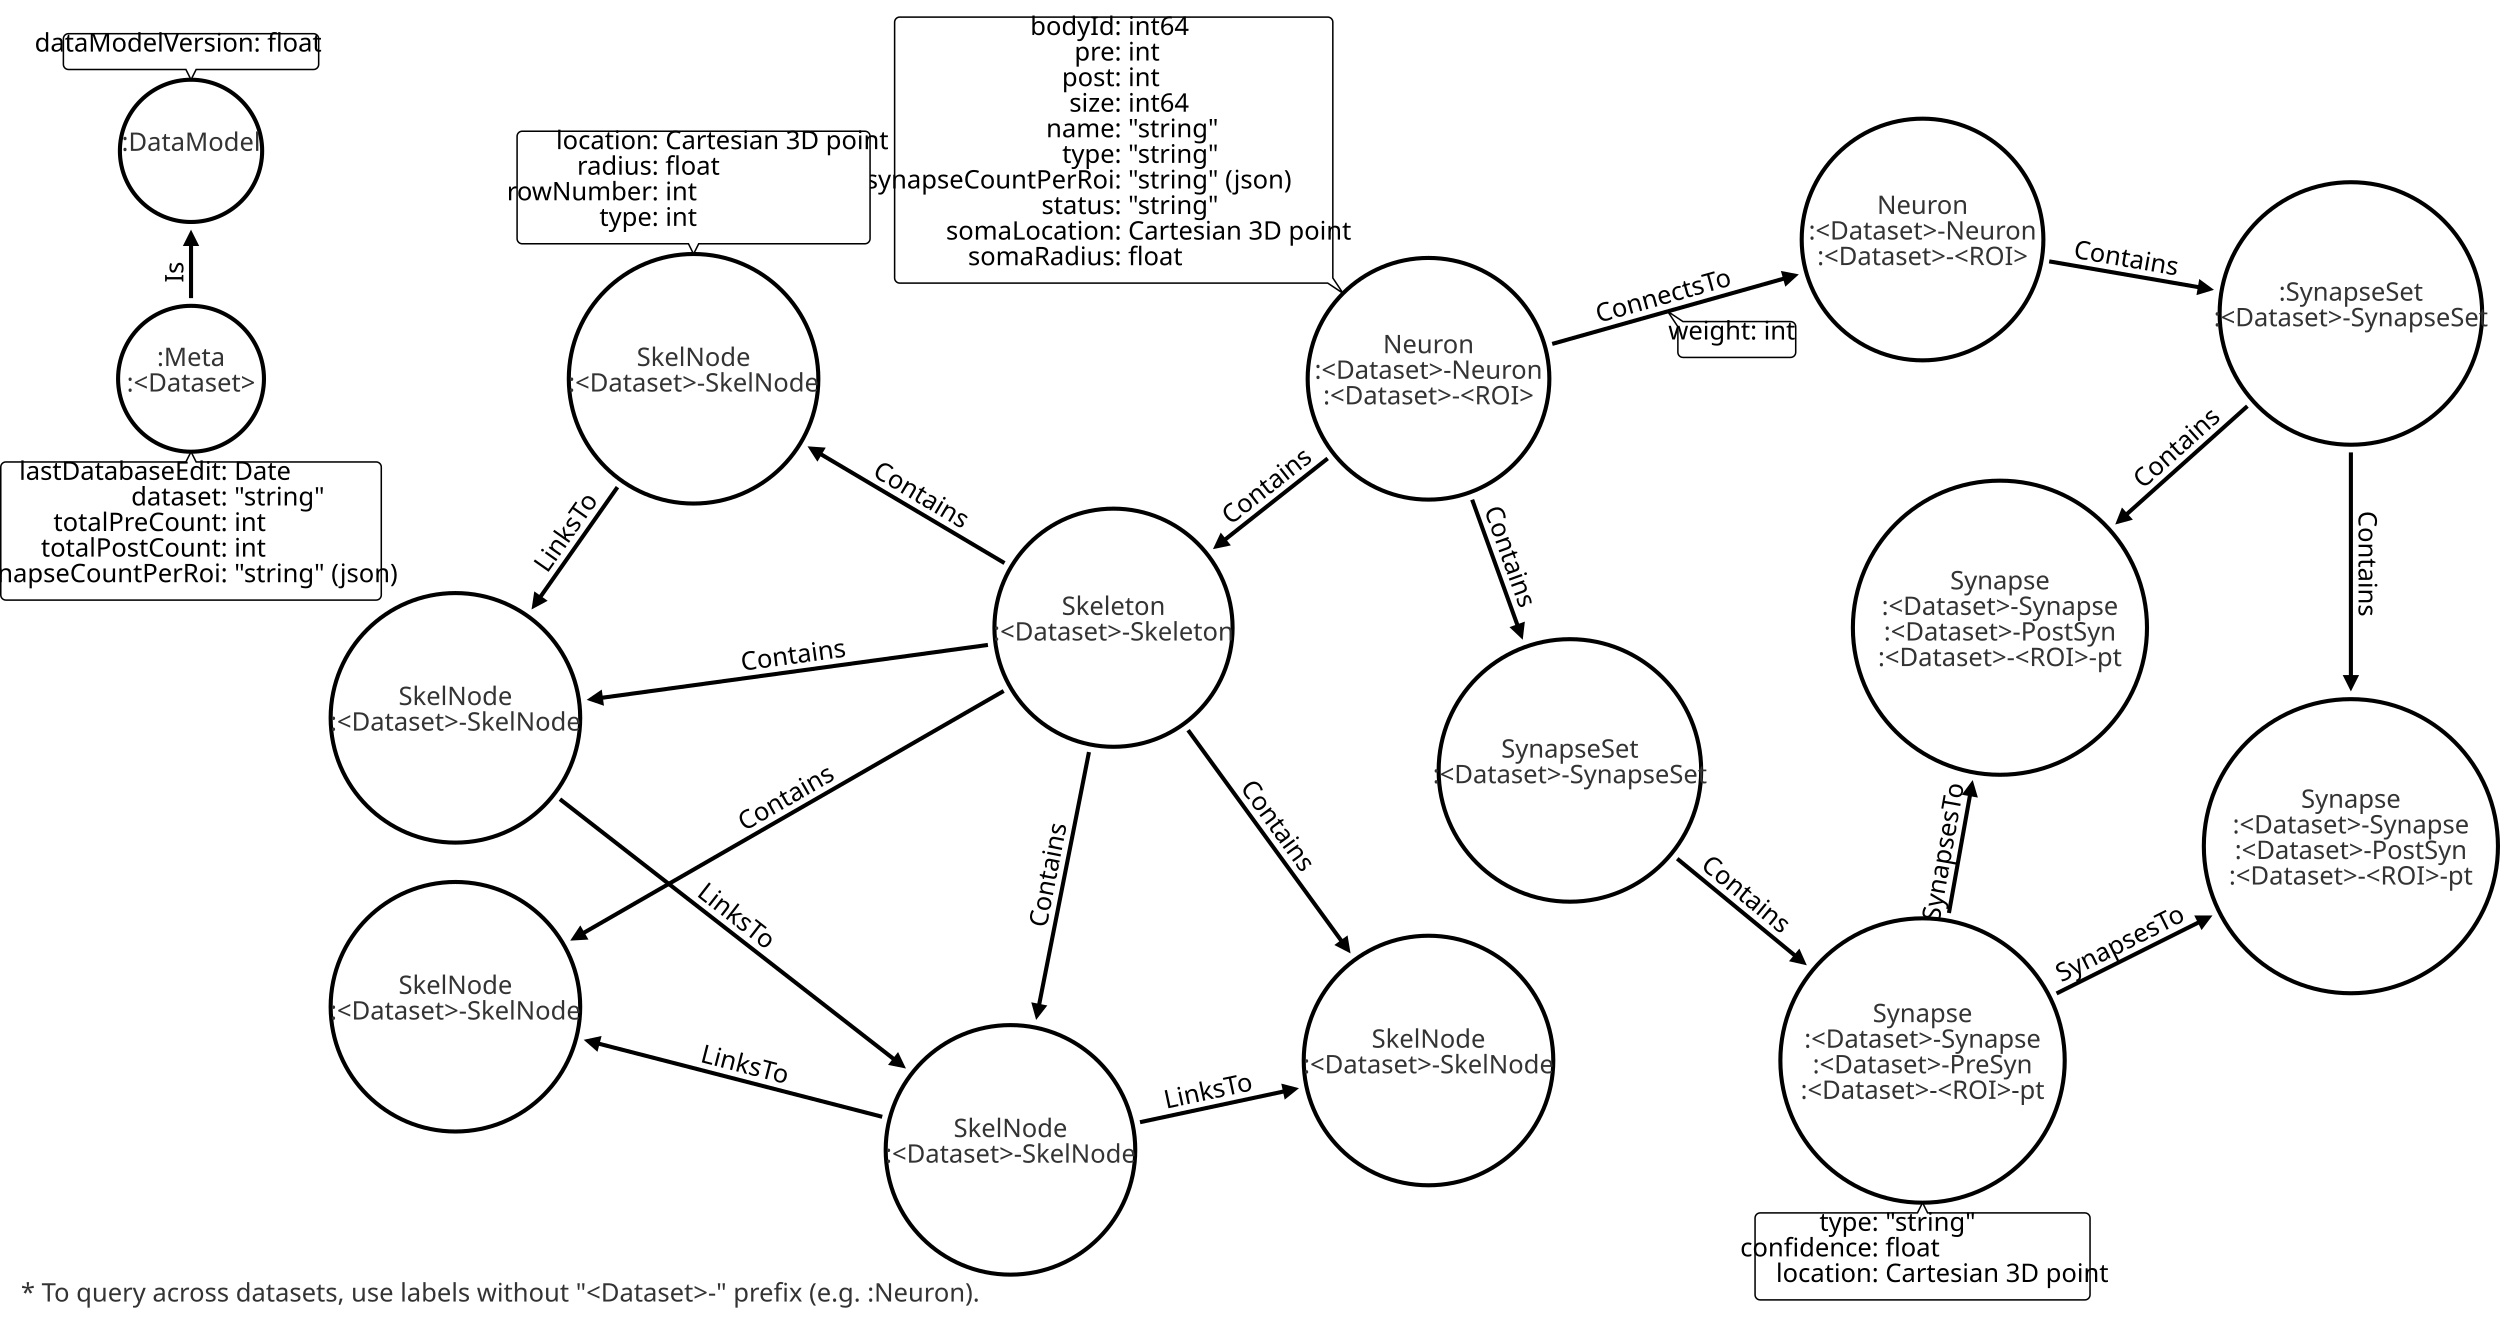
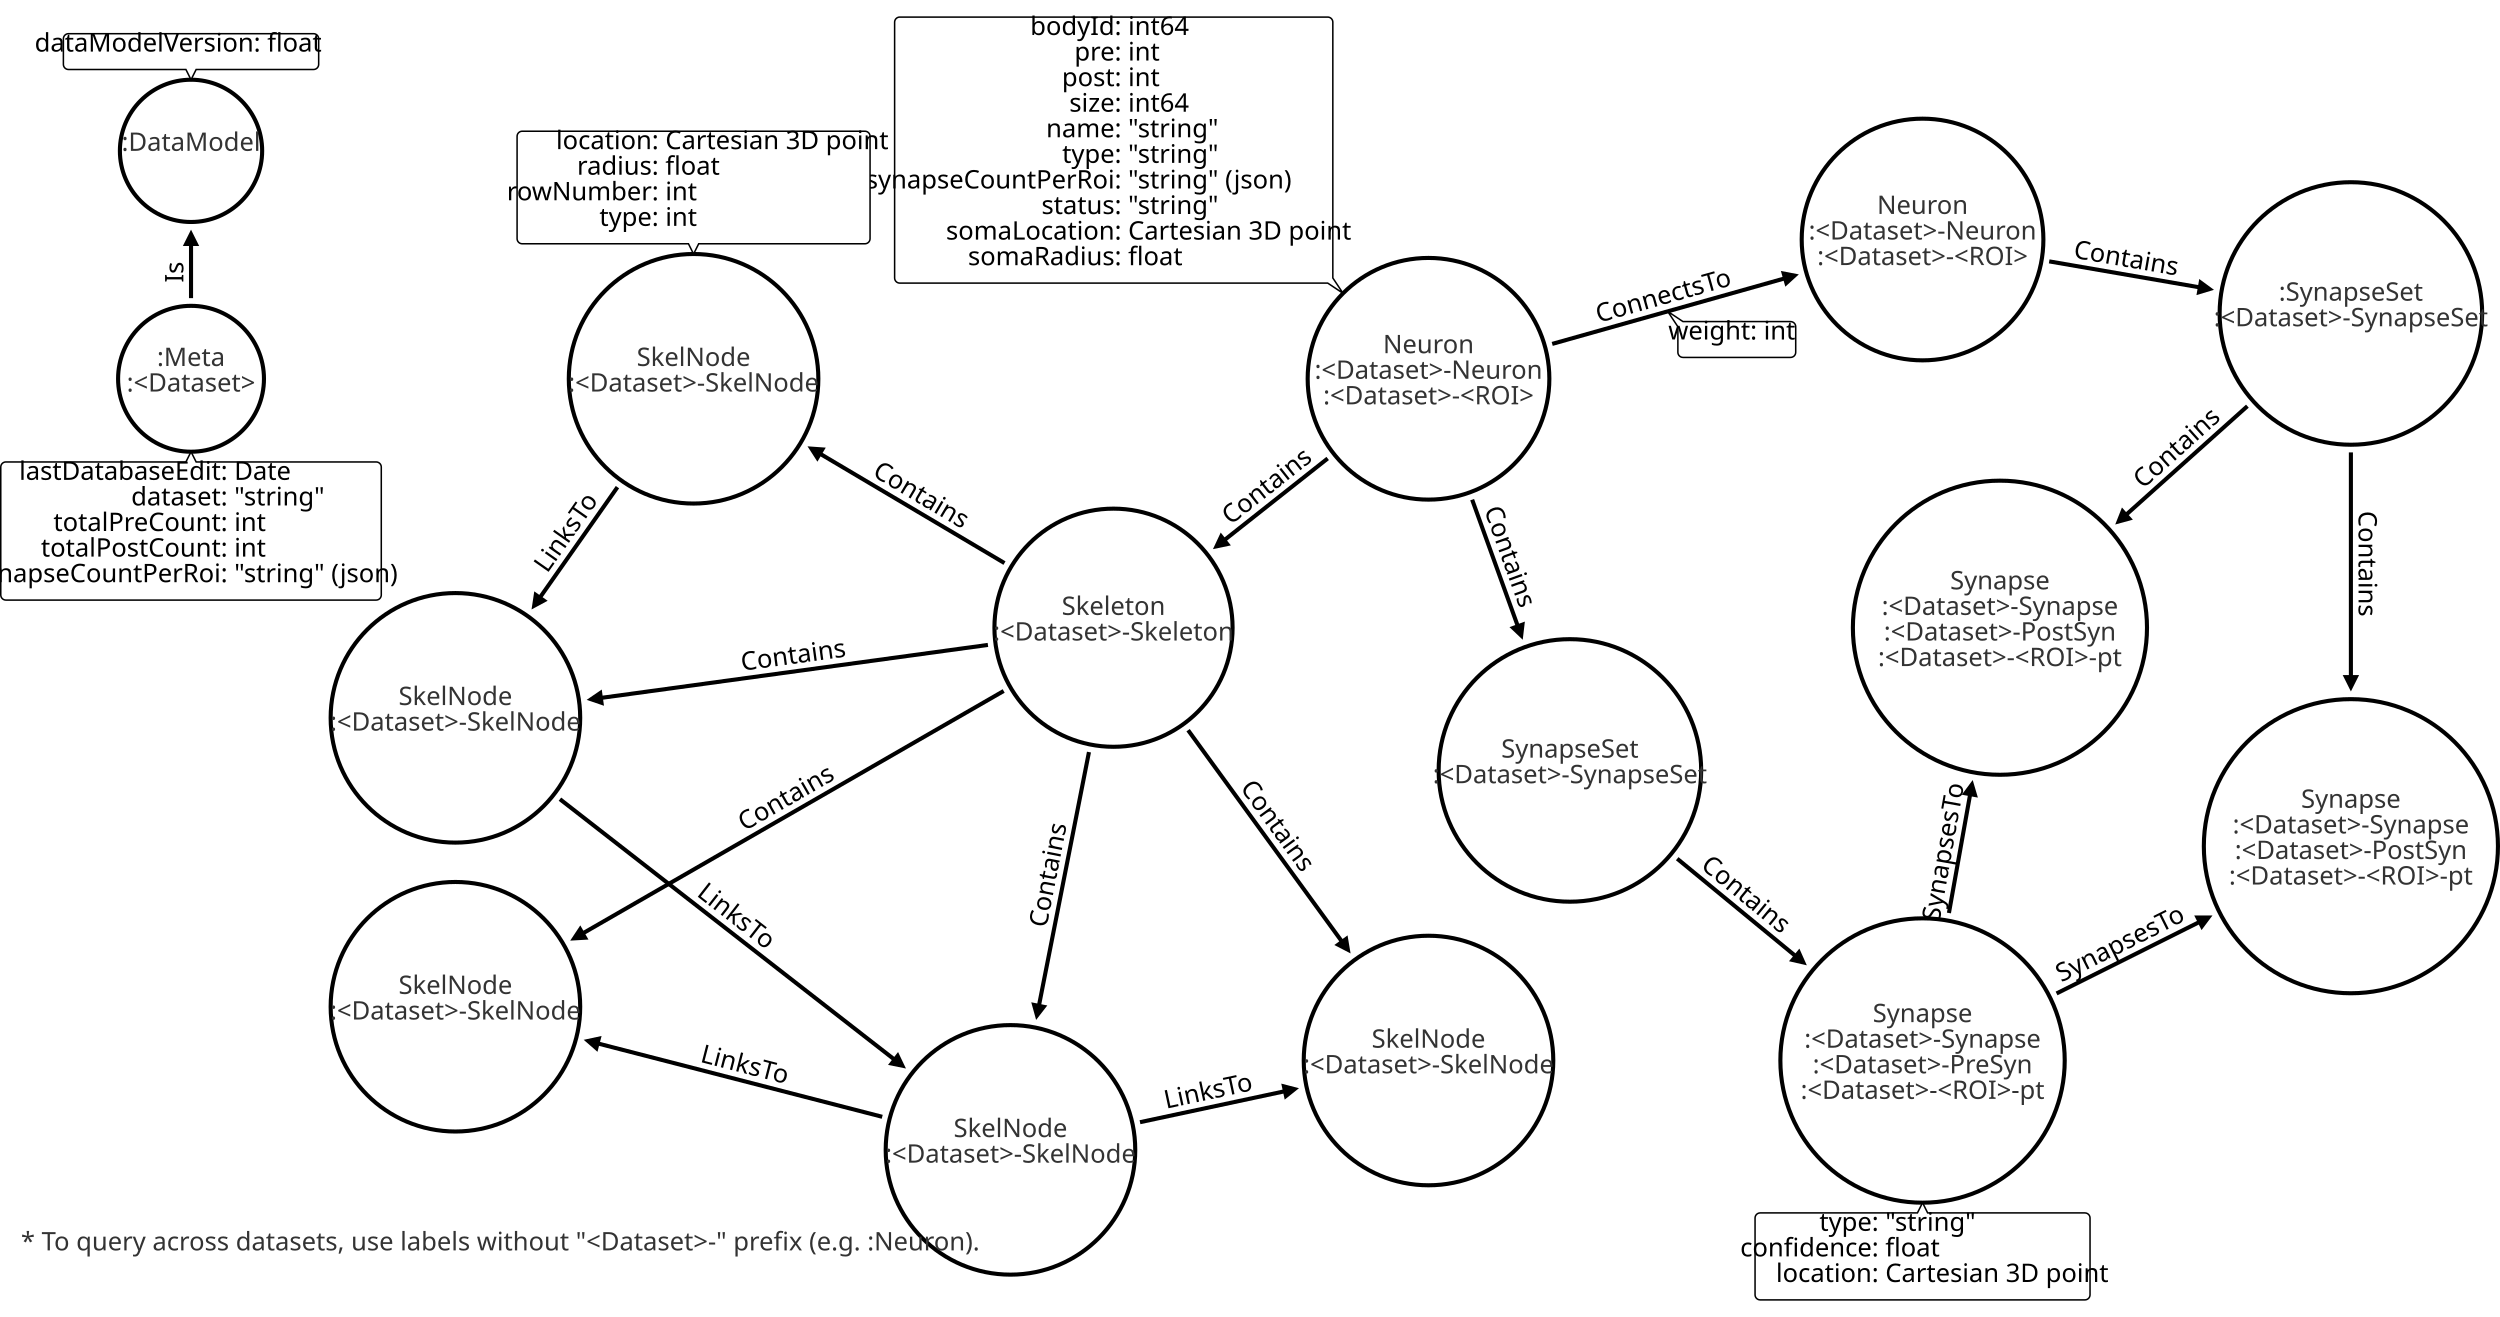
<svg xmlns="http://www.w3.org/2000/svg" class="graphdiagram" viewBox="-4840.825 -1844.141 4886.787 2574.289">
  <g class="layer relationships">
    <g class="related-pair">
      <g class="relationship" transform="translate(-1082.796,228.8624) rotate(-79.86115)">
        <path class="relationship" d="M 292.913 4 L 524.956 4 L 524.956 16 L 556.956 0 L 524.956 -16 L 524.956 -4 L 292.913 -4 Z" fill="rgb(0, 0, 0)" stroke="rgb(51, 51, 51)" stroke-width="0px" />
        <text class="type" text-anchor="middle" baseline-shift="30%" alignment-baseline="alphabetic" x="408.935" y="0" font-size="50px" font-family="&quot;Gill Sans&quot;, &quot;Gill Sans MT&quot;, Calibri, sans-serif">SynapsesTo</text>
      </g>
    </g>
    <g class="related-pair">
      <g class="relationship" transform="translate(-2048.499,-1103.743) rotate(-15.74269)">
        <path class="relationship" d="M 251.211 4 L 720.127 4 L 720.127 16 L 752.127 0 L 720.127 -16 L 720.127 -4 L 251.211 -4 Z" fill="rgb(0, 0, 0)" stroke="rgb(51, 51, 51)" stroke-width="0px" />
        <text class="type" text-anchor="middle" baseline-shift="30%" alignment-baseline="alphabetic" x="485.669" y="0" font-size="50px" font-family="&quot;Gill Sans&quot;, &quot;Gill Sans MT&quot;, Calibri, sans-serif">ConnectsTo</text>
      </g>
    </g>
    <g class="related-pair">
      <g class="relationship" transform="translate(-1082.796,228.8624) rotate(-26.58022)">
        <path class="relationship" d="M 292.913 4 L 601.802 4 L 601.802 16 L 633.802 0 L 601.802 -16 L 601.802 -4 L 292.913 -4 Z" fill="rgb(0, 0, 0)" stroke="rgb(51, 51, 51)" stroke-width="0px" />
        <text class="type" text-anchor="middle" baseline-shift="30%" alignment-baseline="alphabetic" x="447.357" y="0" font-size="50px" font-family="&quot;Gill Sans&quot;, &quot;Gill Sans MT&quot;, Calibri, sans-serif">SynapsesTo</text>
      </g>
    </g>
    <g class="related-pair">
      <g class="relationship" transform="translate(-2048.499,-1103.743) rotate(141.6809)">
        <path class="relationship" d="M 251.211 4 L 505.055 4 L 505.055 16 L 537.055 0 L 505.055 -16 L 505.055 -4 L 251.211 -4 Z" fill="rgb(0, 0, 0)" stroke="rgb(51, 51, 51)" stroke-width="0px" />
        <text class="type" text-anchor="middle" baseline-shift="30%" alignment-baseline="alphabetic" transform="rotate(180)" x="-378.133" y="0" font-size="50px" font-family="&quot;Gill Sans&quot;, &quot;Gill Sans MT&quot;, Calibri, sans-serif">Contains</text>
      </g>
    </g>
    <g class="related-pair">
      <g class="relationship" transform="translate(-2664.237,-617.1283) rotate(-149.3398)">
        <path class="relationship" d="M 247.755 4 L 663.357 4 L 663.357 16 L 695.357 0 L 663.357 -16 L 663.357 -4 L 247.755 -4 Z" fill="rgb(0, 0, 0)" stroke="rgb(51, 51, 51)" stroke-width="0px" />
        <text class="type" text-anchor="middle" baseline-shift="30%" alignment-baseline="alphabetic" transform="rotate(180)" x="-455.556" y="0" font-size="50px" font-family="&quot;Gill Sans&quot;, &quot;Gill Sans MT&quot;, Calibri, sans-serif">Contains</text>
      </g>
    </g>
    <g class="related-pair">
      <g class="relationship" transform="translate(-2664.237,-617.1283) rotate(150.0602)">
        <path class="relationship" d="M 247.755 4 L 1193.573 4 L 1193.573 16 L 1225.573 0 L 1193.573 -16 L 1193.573 -4 L 247.755 -4 Z" fill="rgb(0, 0, 0)" stroke="rgb(51, 51, 51)" stroke-width="0px" />
        <text class="type" text-anchor="middle" baseline-shift="30%" alignment-baseline="alphabetic" transform="rotate(180)" x="-720.664" y="0" font-size="50px" font-family="&quot;Gill Sans&quot;, &quot;Gill Sans MT&quot;, Calibri, sans-serif">Contains</text>
      </g>
    </g>
    <g class="related-pair">
      <g class="relationship" transform="translate(-2664.237,-617.1283) rotate(53.95172)">
        <path class="relationship" d="M 247.755 4 L 755.452 4 L 755.452 16 L 787.452 0 L 755.452 -16 L 755.452 -4 L 247.755 -4 Z" fill="rgb(0, 0, 0)" stroke="rgb(51, 51, 51)" stroke-width="0px" />
        <text class="type" text-anchor="middle" baseline-shift="30%" alignment-baseline="alphabetic" x="501.603" y="0" font-size="50px" font-family="&quot;Gill Sans&quot;, &quot;Gill Sans MT&quot;, Calibri, sans-serif">Contains</text>
      </g>
    </g>
    <g class="related-pair">
      <g class="relationship" transform="translate(-2664.237,-617.1283) rotate(172.2023)">
        <path class="relationship" d="M 247.755 4 L 1007.478 4 L 1007.478 16 L 1039.478 0 L 1007.478 -16 L 1007.478 -4 L 247.755 -4 Z" fill="rgb(0, 0, 0)" stroke="rgb(51, 51, 51)" stroke-width="0px" />
        <text class="type" text-anchor="middle" baseline-shift="30%" alignment-baseline="alphabetic" transform="rotate(180)" x="-627.616" y="0" font-size="50px" font-family="&quot;Gill Sans&quot;, &quot;Gill Sans MT&quot;, Calibri, sans-serif">Contains</text>
      </g>
    </g>
    <g class="related-pair">
      <g class="relationship" transform="translate(-2664.237,-617.1283) rotate(101.1622)">
        <path class="relationship" d="M 247.755 4 L 749.451 4 L 749.451 16 L 781.451 0 L 749.451 -16 L 749.451 -4 L 247.755 -4 Z" fill="rgb(0, 0, 0)" stroke="rgb(51, 51, 51)" stroke-width="0px" />
        <text class="type" text-anchor="middle" baseline-shift="30%" alignment-baseline="alphabetic" transform="rotate(180)" x="-498.603" y="0" font-size="50px" font-family="&quot;Gill Sans&quot;, &quot;Gill Sans MT&quot;, Calibri, sans-serif">Contains</text>
      </g>
    </g>
    <g class="related-pair">
      <g class="relationship" transform="translate(-3485.088,-1103.743) rotate(125.0832)">
        <path class="relationship" d="M 258.891 4 L 519.027 4 L 519.027 16 L 551.027 0 L 519.027 -16 L 519.027 -4 L 258.891 -4 Z" fill="rgb(0, 0, 0)" stroke="rgb(51, 51, 51)" stroke-width="0px" />
        <text class="type" text-anchor="middle" baseline-shift="30%" alignment-baseline="alphabetic" transform="rotate(180)" x="-388.959" y="0" font-size="50px" font-family="&quot;Gill Sans&quot;, &quot;Gill Sans MT&quot;, Calibri, sans-serif">LinksTo</text>
      </g>
    </g>
    <g class="related-pair">
      <g class="relationship" transform="translate(-3950.6,-440.9708) rotate(37.89609)">
        <path class="relationship" d="M 258.891 4 L 1084.005 4 L 1084.005 16 L 1116.005 0 L 1084.005 -16 L 1084.005 -4 L 258.891 -4 Z" fill="rgb(0, 0, 0)" stroke="rgb(51, 51, 51)" stroke-width="0px" />
        <text class="type" text-anchor="middle" baseline-shift="30%" alignment-baseline="alphabetic" x="671.448" y="0" font-size="50px" font-family="&quot;Gill Sans&quot;, &quot;Gill Sans MT&quot;, Calibri, sans-serif">LinksTo</text>
      </g>
    </g>
    <g class="related-pair">
      <g class="relationship" transform="translate(-2865.634,403.5339) rotate(-165.5401)">
        <path class="relationship" d="M 258.891 4 L 829.569 4 L 829.569 16 L 861.569 0 L 829.569 -16 L 829.569 -4 L 258.891 -4 Z" fill="rgb(0, 0, 0)" stroke="rgb(51, 51, 51)" stroke-width="0px" />
        <text class="type" text-anchor="middle" baseline-shift="30%" alignment-baseline="alphabetic" transform="rotate(180)" x="-544.23" y="0" font-size="50px" font-family="&quot;Gill Sans&quot;, &quot;Gill Sans MT&quot;, Calibri, sans-serif">LinksTo</text>
      </g>
    </g>
    <g class="related-pair">
      <g class="relationship" transform="translate(-2865.634,403.5339) rotate(-12.066)">
        <path class="relationship" d="M 258.891 4 L 544.704 4 L 544.704 16 L 576.704 0 L 544.704 -16 L 544.704 -4 L 258.891 -4 Z" fill="rgb(0, 0, 0)" stroke="rgb(51, 51, 51)" stroke-width="0px" />
        <text class="type" text-anchor="middle" baseline-shift="30%" alignment-baseline="alphabetic" x="401.798" y="0" font-size="50px" font-family="&quot;Gill Sans&quot;, &quot;Gill Sans MT&quot;, Calibri, sans-serif">LinksTo</text>
      </g>
    </g>
    <g class="related-pair">
      <g class="relationship" transform="translate(-1082.796,-1375.966) rotate(9.79625)">
        <path class="relationship" d="M 251.211 4 L 546.108 4 L 546.108 16 L 578.108 0 L 546.108 -16 L 546.108 -4 L 251.211 -4 Z" fill="rgb(0, 0, 0)" stroke="rgb(51, 51, 51)" stroke-width="0px" />
        <text class="type" text-anchor="middle" baseline-shift="30%" alignment-baseline="alphabetic" x="398.659" y="0" font-size="50px" font-family="&quot;Gill Sans&quot;, &quot;Gill Sans MT&quot;, Calibri, sans-serif">Contains</text>
      </g>
    </g>
    <g class="related-pair">
      <g class="relationship" transform="translate(-245.4933,-1231.395) rotate(138.1584)">
        <path class="relationship" d="M 271.584 4 L 586.383 4 L 586.383 16 L 618.383 0 L 586.383 -16 L 586.383 -4 L 271.584 -4 Z" fill="rgb(0, 0, 0)" stroke="rgb(51, 51, 51)" stroke-width="0px" />
        <text class="type" text-anchor="middle" baseline-shift="30%" alignment-baseline="alphabetic" transform="rotate(180)" x="-428.984" y="0" font-size="50px" font-family="&quot;Gill Sans&quot;, &quot;Gill Sans MT&quot;, Calibri, sans-serif">Contains</text>
      </g>
    </g>
    <g class="related-pair">
      <g class="relationship" transform="translate(-2048.499,-1103.743) rotate(70.14872)">
        <path class="relationship" d="M 251.211 4 L 510.367 4 L 510.367 16 L 542.367 0 L 510.367 -16 L 510.367 -4 L 251.211 -4 Z" fill="rgb(0, 0, 0)" stroke="rgb(51, 51, 51)" stroke-width="0px" />
        <text class="type" text-anchor="middle" baseline-shift="30%" alignment-baseline="alphabetic" x="380.789" y="0" font-size="50px" font-family="&quot;Gill Sans&quot;, &quot;Gill Sans MT&quot;, Calibri, sans-serif">Contains</text>
      </g>
    </g>
    <g class="related-pair">
      <g class="relationship" transform="translate(-1772.097,-338.1584) rotate(39.44081)">
        <path class="relationship" d="M 271.584 4 L 567.639 4 L 567.639 16 L 599.639 0 L 567.639 -16 L 567.639 -4 L 271.584 -4 Z" fill="rgb(0, 0, 0)" stroke="rgb(51, 51, 51)" stroke-width="0px" />
        <text class="type" text-anchor="middle" baseline-shift="30%" alignment-baseline="alphabetic" x="419.611" y="0" font-size="50px" font-family="&quot;Gill Sans&quot;, &quot;Gill Sans MT&quot;, Calibri, sans-serif">Contains</text>
      </g>
    </g>
    <g class="related-pair">
      <g class="relationship" transform="translate(-245.4933,-1231.395) rotate(90)">
        <path class="relationship" d="M 271.584 4 L 706.874 4 L 706.874 16 L 738.874 0 L 706.874 -16 L 706.874 -4 L 271.584 -4 Z" fill="rgb(0, 0, 0)" stroke="rgb(51, 51, 51)" stroke-width="0px" />
        <text class="type" text-anchor="middle" baseline-shift="30%" alignment-baseline="alphabetic" x="489.229" y="0" font-size="50px" font-family="&quot;Gill Sans&quot;, &quot;Gill Sans MT&quot;, Calibri, sans-serif">Contains</text>
      </g>
    </g>
    <g class="related-pair">
      <g class="relationship" transform="translate(-4467.423,-1103.743) rotate(-90)">
        <path class="relationship" d="M 157.579 4 L 259.477 4 L 259.477 16 L 291.477 0 L 259.477 -16 L 259.477 -4 L 157.579 -4 Z" fill="rgb(0, 0, 0)" stroke="rgb(51, 51, 51)" stroke-width="0px" />
        <text class="type" text-anchor="middle" baseline-shift="30%" alignment-baseline="alphabetic" x="208.528" y="0" font-size="50px" font-family="&quot;Gill Sans&quot;, &quot;Gill Sans MT&quot;, Calibri, sans-serif">Is</text>
      </g>
    </g>
  </g>
  <g class="layer nodes">
    <circle class="node node-id-0" r="236.211" fill="rgb(255, 255, 255)" stroke="rgb(0, 0, 0)" stroke-width="8px" cx="-2048.499" cy="-1103.743" />
    <circle class="node node-id-1" r="277.913" fill="rgb(255, 255, 255)" stroke="rgb(0, 0, 0)" stroke-width="8px" cx="-1082.796" cy="228.862" />
    <circle class="node node-id-2" r="243.891" fill="rgb(255, 255, 255)" stroke="rgb(0, 0, 0)" stroke-width="8px" cx="-2048.499" cy="228.862" />
    <circle class="node node-id-3" r="287.455" fill="rgb(255, 255, 255)" stroke="rgb(0, 0, 0)" stroke-width="8px" cx="-931.51" cy="-617.128" />
    <circle class="node node-id-4" r="236.211" fill="rgb(255, 255, 255)" stroke="rgb(0, 0, 0)" stroke-width="8px" cx="-1082.796" cy="-1375.966" />
    <circle class="node node-id-5" r="287.455" fill="rgb(255, 255, 255)" stroke="rgb(0, 0, 0)" stroke-width="8px" cx="-245.493" cy="-190.066" />
    <circle class="node node-id-6" r="232.755" fill="rgb(255, 255, 255)" stroke="rgb(0, 0, 0)" stroke-width="8px" cx="-2664.237" cy="-617.128" />
    <circle class="node node-id-7" r="243.891" fill="rgb(255, 255, 255)" stroke="rgb(0, 0, 0)" stroke-width="8px" cx="-3485.088" cy="-1103.743" />
    <circle class="node node-id-8" r="243.891" fill="rgb(255, 255, 255)" stroke="rgb(0, 0, 0)" stroke-width="8px" cx="-3950.6" cy="-440.971" />
    <circle class="node node-id-9" r="243.891" fill="rgb(255, 255, 255)" stroke="rgb(0, 0, 0)" stroke-width="8px" cx="-2865.634" cy="403.534" />
    <circle class="node node-id-10" r="243.891" fill="rgb(255, 255, 255)" stroke="rgb(0, 0, 0)" stroke-width="8px" cx="-3950.6" cy="123.752" />
    <circle class="node node-id-12" r="256.584" fill="rgb(255, 255, 255)" stroke="rgb(0, 0, 0)" stroke-width="8px" cx="-245.493" cy="-1231.395" />
    <circle class="node node-id-13" r="142.579" fill="rgb(255, 255, 255)" stroke="rgb(0, 0, 0)" stroke-width="8px" cx="-4467.423" cy="-1103.743" />
    <circle class="node node-id-14" r="256.584" fill="rgb(255, 255, 255)" stroke="rgb(0, 0, 0)" stroke-width="8px" cx="-1772.097" cy="-338.158" />
    <circle class="node node-id-15" r="139.039" fill="rgb(255, 255, 255)" stroke="rgb(0, 0, 0)" stroke-width="8px" cx="-4467.423" cy="-1549.259" />
    <g class="caption">
      <text class="caption node" text-anchor="middle" alignment-baseline="central" x="-2048.499" y="-1153.743" fill="rgb(51, 51, 51)" font-size="50px" font-family="&quot;Gill Sans&quot;, &quot;Gill Sans MT&quot;, Calibri, sans-serif">Neuron</text>
      <text class="caption node" text-anchor="middle" alignment-baseline="central" x="-2048.499" y="-1103.743" fill="rgb(51, 51, 51)" font-size="50px" font-family="&quot;Gill Sans&quot;, &quot;Gill Sans MT&quot;, Calibri, sans-serif">:&lt;Dataset&gt;-Neuron</text>
      <text class="caption node" text-anchor="middle" alignment-baseline="central" x="-2048.499" y="-1053.743" fill="rgb(51, 51, 51)" font-size="50px" font-family="&quot;Gill Sans&quot;, &quot;Gill Sans MT&quot;, Calibri, sans-serif">:&lt;Dataset&gt;-&lt;ROI&gt;</text>
    </g>
    <g class="caption">
      <text class="caption node" text-anchor="middle" alignment-baseline="central" x="-1082.796" y="153.862" fill="rgb(51, 51, 51)" font-size="50px" font-family="&quot;Gill Sans&quot;, &quot;Gill Sans MT&quot;, Calibri, sans-serif">Synapse</text>
      <text class="caption node" text-anchor="middle" alignment-baseline="central" x="-1082.796" y="203.862" fill="rgb(51, 51, 51)" font-size="50px" font-family="&quot;Gill Sans&quot;, &quot;Gill Sans MT&quot;, Calibri, sans-serif"> :&lt;Dataset&gt;-Synapse</text>
      <text class="caption node" text-anchor="middle" alignment-baseline="central" x="-1082.796" y="253.862" fill="rgb(51, 51, 51)" font-size="50px" font-family="&quot;Gill Sans&quot;, &quot;Gill Sans MT&quot;, Calibri, sans-serif">       :&lt;Dataset&gt;-PreSyn</text>
      <text class="caption node" text-anchor="middle" alignment-baseline="central" x="-1082.796" y="303.862" fill="rgb(51, 51, 51)" font-size="50px" font-family="&quot;Gill Sans&quot;, &quot;Gill Sans MT&quot;, Calibri, sans-serif">:&lt;Dataset&gt;-&lt;ROI&gt;-pt</text>
    </g>
    <g class="caption">
      <text class="caption node" text-anchor="middle" alignment-baseline="central" x="-2048.499" y="203.862" fill="rgb(51, 51, 51)" font-size="50px" font-family="&quot;Gill Sans&quot;, &quot;Gill Sans MT&quot;, Calibri, sans-serif">SkelNode</text>
      <text class="caption node" text-anchor="middle" alignment-baseline="central" x="-2048.499" y="253.862" fill="rgb(51, 51, 51)" font-size="50px" font-family="&quot;Gill Sans&quot;, &quot;Gill Sans MT&quot;, Calibri, sans-serif">:&lt;Dataset&gt;-SkelNode</text>
    </g>
    <g class="caption">
      <text class="caption node" text-anchor="middle" alignment-baseline="central" x="-931.51" y="-692.128" fill="rgb(51, 51, 51)" font-size="50px" font-family="&quot;Gill Sans&quot;, &quot;Gill Sans MT&quot;, Calibri, sans-serif">Synapse</text>
      <text class="caption node" text-anchor="middle" alignment-baseline="central" x="-931.51" y="-642.128" fill="rgb(51, 51, 51)" font-size="50px" font-family="&quot;Gill Sans&quot;, &quot;Gill Sans MT&quot;, Calibri, sans-serif">:&lt;Dataset&gt;-Synapse</text>
      <text class="caption node" text-anchor="middle" alignment-baseline="central" x="-931.51" y="-592.128" fill="rgb(51, 51, 51)" font-size="50px" font-family="&quot;Gill Sans&quot;, &quot;Gill Sans MT&quot;, Calibri, sans-serif">       :&lt;Dataset&gt;-PostSyn</text>
      <text class="caption node" text-anchor="middle" alignment-baseline="central" x="-931.51" y="-542.128" fill="rgb(51, 51, 51)" font-size="50px" font-family="&quot;Gill Sans&quot;, &quot;Gill Sans MT&quot;, Calibri, sans-serif">:&lt;Dataset&gt;-&lt;ROI&gt;-pt</text>
    </g>
    <g class="caption">
      <text class="caption node" text-anchor="middle" alignment-baseline="central" x="-1082.796" y="-1425.966" fill="rgb(51, 51, 51)" font-size="50px" font-family="&quot;Gill Sans&quot;, &quot;Gill Sans MT&quot;, Calibri, sans-serif">Neuron</text>
      <text class="caption node" text-anchor="middle" alignment-baseline="central" x="-1082.796" y="-1375.966" fill="rgb(51, 51, 51)" font-size="50px" font-family="&quot;Gill Sans&quot;, &quot;Gill Sans MT&quot;, Calibri, sans-serif">:&lt;Dataset&gt;-Neuron</text>
      <text class="caption node" text-anchor="middle" alignment-baseline="central" x="-1082.796" y="-1325.966" fill="rgb(51, 51, 51)" font-size="50px" font-family="&quot;Gill Sans&quot;, &quot;Gill Sans MT&quot;, Calibri, sans-serif">:&lt;Dataset&gt;-&lt;ROI&gt;</text>
    </g>
    <g class="caption">
      <text class="caption node" text-anchor="middle" alignment-baseline="central" x="-245.493" y="-265.066" fill="rgb(51, 51, 51)" font-size="50px" font-family="&quot;Gill Sans&quot;, &quot;Gill Sans MT&quot;, Calibri, sans-serif">Synapse</text>
      <text class="caption node" text-anchor="middle" alignment-baseline="central" x="-245.493" y="-215.066" fill="rgb(51, 51, 51)" font-size="50px" font-family="&quot;Gill Sans&quot;, &quot;Gill Sans MT&quot;, Calibri, sans-serif">:&lt;Dataset&gt;-Synapse</text>
      <text class="caption node" text-anchor="middle" alignment-baseline="central" x="-245.493" y="-165.066" fill="rgb(51, 51, 51)" font-size="50px" font-family="&quot;Gill Sans&quot;, &quot;Gill Sans MT&quot;, Calibri, sans-serif">       :&lt;Dataset&gt;-PostSyn</text>
      <text class="caption node" text-anchor="middle" alignment-baseline="central" x="-245.493" y="-115.066" fill="rgb(51, 51, 51)" font-size="50px" font-family="&quot;Gill Sans&quot;, &quot;Gill Sans MT&quot;, Calibri, sans-serif">:&lt;Dataset&gt;-&lt;ROI&gt;-pt</text>
    </g>
    <g class="caption">
      <text class="caption node" text-anchor="middle" alignment-baseline="central" x="-2664.237" y="-642.128" fill="rgb(51, 51, 51)" font-size="50px" font-family="&quot;Gill Sans&quot;, &quot;Gill Sans MT&quot;, Calibri, sans-serif">Skeleton</text>
      <text class="caption node" text-anchor="middle" alignment-baseline="central" x="-2664.237" y="-592.128" fill="rgb(51, 51, 51)" font-size="50px" font-family="&quot;Gill Sans&quot;, &quot;Gill Sans MT&quot;, Calibri, sans-serif">:&lt;Dataset&gt;-Skeleton</text>
    </g>
    <g class="caption">
      <text class="caption node" text-anchor="middle" alignment-baseline="central" x="-3485.088" y="-1128.743" fill="rgb(51, 51, 51)" font-size="50px" font-family="&quot;Gill Sans&quot;, &quot;Gill Sans MT&quot;, Calibri, sans-serif">SkelNode</text>
      <text class="caption node" text-anchor="middle" alignment-baseline="central" x="-3485.088" y="-1078.743" fill="rgb(51, 51, 51)" font-size="50px" font-family="&quot;Gill Sans&quot;, &quot;Gill Sans MT&quot;, Calibri, sans-serif">:&lt;Dataset&gt;-SkelNode</text>
    </g>
    <g class="caption">
      <text class="caption node" text-anchor="middle" alignment-baseline="central" x="-3950.6" y="-465.971" fill="rgb(51, 51, 51)" font-size="50px" font-family="&quot;Gill Sans&quot;, &quot;Gill Sans MT&quot;, Calibri, sans-serif">SkelNode</text>
      <text class="caption node" text-anchor="middle" alignment-baseline="central" x="-3950.6" y="-415.971" fill="rgb(51, 51, 51)" font-size="50px" font-family="&quot;Gill Sans&quot;, &quot;Gill Sans MT&quot;, Calibri, sans-serif">:&lt;Dataset&gt;-SkelNode</text>
    </g>
    <g class="caption">
      <text class="caption node" text-anchor="middle" alignment-baseline="central" x="-2865.634" y="378.534" fill="rgb(51, 51, 51)" font-size="50px" font-family="&quot;Gill Sans&quot;, &quot;Gill Sans MT&quot;, Calibri, sans-serif">SkelNode</text>
      <text class="caption node" text-anchor="middle" alignment-baseline="central" x="-2865.634" y="428.534" fill="rgb(51, 51, 51)" font-size="50px" font-family="&quot;Gill Sans&quot;, &quot;Gill Sans MT&quot;, Calibri, sans-serif">:&lt;Dataset&gt;-SkelNode</text>
    </g>
    <g class="caption">
      <text class="caption node" text-anchor="middle" alignment-baseline="central" x="-3950.6" y="98.752" fill="rgb(51, 51, 51)" font-size="50px" font-family="&quot;Gill Sans&quot;, &quot;Gill Sans MT&quot;, Calibri, sans-serif">SkelNode</text>
      <text class="caption node" text-anchor="middle" alignment-baseline="central" x="-3950.6" y="148.752" fill="rgb(51, 51, 51)" font-size="50px" font-family="&quot;Gill Sans&quot;, &quot;Gill Sans MT&quot;, Calibri, sans-serif">:&lt;Dataset&gt;-SkelNode</text>
    </g>
    <g class="caption">
      <text class="caption node" text-anchor="middle" alignment-baseline="central" x="-245.493" y="-1256.395" fill="rgb(51, 51, 51)" font-size="50px" font-family="&quot;Gill Sans&quot;, &quot;Gill Sans MT&quot;, Calibri, sans-serif">:SynapseSet</text>
      <text class="caption node" text-anchor="middle" alignment-baseline="central" x="-245.493" y="-1206.395" fill="rgb(51, 51, 51)" font-size="50px" font-family="&quot;Gill Sans&quot;, &quot;Gill Sans MT&quot;, Calibri, sans-serif">:&lt;Dataset&gt;-SynapseSet</text>
    </g>
    <g class="caption">
      <text class="caption node" text-anchor="middle" alignment-baseline="central" x="-4467.423" y="-1128.743" fill="rgb(51, 51, 51)" font-size="50px" font-family="&quot;Gill Sans&quot;, &quot;Gill Sans MT&quot;, Calibri, sans-serif">:Meta</text>
      <text class="caption node" text-anchor="middle" alignment-baseline="central" x="-4467.423" y="-1078.743" fill="rgb(51, 51, 51)" font-size="50px" font-family="&quot;Gill Sans&quot;, &quot;Gill Sans MT&quot;, Calibri, sans-serif">:&lt;Dataset&gt;</text>
    </g>
    <g class="caption">
      <text class="caption node" text-anchor="middle" alignment-baseline="central" x="-1772.097" y="-363.158" fill="rgb(51, 51, 51)" font-size="50px" font-family="&quot;Gill Sans&quot;, &quot;Gill Sans MT&quot;, Calibri, sans-serif">SynapseSet</text>
      <text class="caption node" text-anchor="middle" alignment-baseline="central" x="-1772.097" y="-313.158" fill="rgb(51, 51, 51)" font-size="50px" font-family="&quot;Gill Sans&quot;, &quot;Gill Sans MT&quot;, Calibri, sans-serif">:&lt;Dataset&gt;-SynapseSet</text>
    </g>
    <g class="caption">
      <text class="caption node" text-anchor="middle" alignment-baseline="central" x="-4467.423" y="-1549.259" fill="rgb(51, 51, 51)" font-size="50px" font-family="&quot;Gill Sans&quot;, &quot;Gill Sans MT&quot;, Calibri, sans-serif">:DataModel</text>
    </g>
  </g>
  <g class="layer properties">
    <g class="speech-bubble node-speech-bubble" transform="translate(-2215.525,-1270.769) ">
      <path class="speech-bubble-outline" transform="scale(-1,-1) " d="M 0 0 L 30 20 L 866.572 20 A 10 10 0 0 1 876.572 30 L 876.572 530 A 10 10 0 0 1 866.572 540 L 30 540 A 10 10 0 0 1 20 530 L 20 30 Z" fill="rgb(255, 255, 255)" stroke="rgb(0, 0, 0)" stroke-width="3px" />
      <text class="speech-bubble-content property-key" x="-420.161" y="-505" alignment-baseline="central" text-anchor="end" font-size="50px" font-family="&quot;Gill Sans&quot;, &quot;Gill Sans MT&quot;, Calibri, sans-serif" xml:space="preserve">bodyId: </text>
      <text class="speech-bubble-content property-key" x="-420.161" y="-455" alignment-baseline="central" text-anchor="end" font-size="50px" font-family="&quot;Gill Sans&quot;, &quot;Gill Sans MT&quot;, Calibri, sans-serif" xml:space="preserve">pre: </text>
      <text class="speech-bubble-content property-key" x="-420.161" y="-405" alignment-baseline="central" text-anchor="end" font-size="50px" font-family="&quot;Gill Sans&quot;, &quot;Gill Sans MT&quot;, Calibri, sans-serif" xml:space="preserve">post: </text>
      <text class="speech-bubble-content property-key" x="-420.161" y="-355" alignment-baseline="central" text-anchor="end" font-size="50px" font-family="&quot;Gill Sans&quot;, &quot;Gill Sans MT&quot;, Calibri, sans-serif" xml:space="preserve">size: </text>
      <text class="speech-bubble-content property-key" x="-420.161" y="-305" alignment-baseline="central" text-anchor="end" font-size="50px" font-family="&quot;Gill Sans&quot;, &quot;Gill Sans MT&quot;, Calibri, sans-serif" xml:space="preserve">name: </text>
      <text class="speech-bubble-content property-key" x="-420.161" y="-255" alignment-baseline="central" text-anchor="end" font-size="50px" font-family="&quot;Gill Sans&quot;, &quot;Gill Sans MT&quot;, Calibri, sans-serif" xml:space="preserve">type: </text>
      <text class="speech-bubble-content property-key" x="-420.161" y="-205" alignment-baseline="central" text-anchor="end" font-size="50px" font-family="&quot;Gill Sans&quot;, &quot;Gill Sans MT&quot;, Calibri, sans-serif" xml:space="preserve">synapseCountPerRoi: </text>
      <text class="speech-bubble-content property-key" x="-420.161" y="-155" alignment-baseline="central" text-anchor="end" font-size="50px" font-family="&quot;Gill Sans&quot;, &quot;Gill Sans MT&quot;, Calibri, sans-serif" xml:space="preserve">status: </text>
      <text class="speech-bubble-content property-key" x="-420.161" y="-105" alignment-baseline="central" text-anchor="end" font-size="50px" font-family="&quot;Gill Sans&quot;, &quot;Gill Sans MT&quot;, Calibri, sans-serif" xml:space="preserve">somaLocation: </text>
      <text class="speech-bubble-content property-key" x="-420.161" y="-55" alignment-baseline="central" text-anchor="end" font-size="50px" font-family="&quot;Gill Sans&quot;, &quot;Gill Sans MT&quot;, Calibri, sans-serif" xml:space="preserve">somaRadius: </text>
      <text class="speech-bubble-content property-value" x="-420.161" y="-505" alignment-baseline="central" font-size="50px" font-family="&quot;Gill Sans&quot;, &quot;Gill Sans MT&quot;, Calibri, sans-serif">int64</text>
      <text class="speech-bubble-content property-value" x="-420.161" y="-455" alignment-baseline="central" font-size="50px" font-family="&quot;Gill Sans&quot;, &quot;Gill Sans MT&quot;, Calibri, sans-serif">int</text>
      <text class="speech-bubble-content property-value" x="-420.161" y="-405" alignment-baseline="central" font-size="50px" font-family="&quot;Gill Sans&quot;, &quot;Gill Sans MT&quot;, Calibri, sans-serif">int</text>
      <text class="speech-bubble-content property-value" x="-420.161" y="-355" alignment-baseline="central" font-size="50px" font-family="&quot;Gill Sans&quot;, &quot;Gill Sans MT&quot;, Calibri, sans-serif">int64</text>
      <text class="speech-bubble-content property-value" x="-420.161" y="-305" alignment-baseline="central" font-size="50px" font-family="&quot;Gill Sans&quot;, &quot;Gill Sans MT&quot;, Calibri, sans-serif">"string"</text>
      <text class="speech-bubble-content property-value" x="-420.161" y="-255" alignment-baseline="central" font-size="50px" font-family="&quot;Gill Sans&quot;, &quot;Gill Sans MT&quot;, Calibri, sans-serif">"string"</text>
      <text class="speech-bubble-content property-value" x="-420.161" y="-205" alignment-baseline="central" font-size="50px" font-family="&quot;Gill Sans&quot;, &quot;Gill Sans MT&quot;, Calibri, sans-serif">"string" (json)</text>
      <text class="speech-bubble-content property-value" x="-420.161" y="-155" alignment-baseline="central" font-size="50px" font-family="&quot;Gill Sans&quot;, &quot;Gill Sans MT&quot;, Calibri, sans-serif">"string"</text>
      <text class="speech-bubble-content property-value" x="-420.161" y="-105" alignment-baseline="central" font-size="50px" font-family="&quot;Gill Sans&quot;, &quot;Gill Sans MT&quot;, Calibri, sans-serif">Cartesian 3D point</text>
      <text class="speech-bubble-content property-value" x="-420.161" y="-55" alignment-baseline="central" font-size="50px" font-family="&quot;Gill Sans&quot;, &quot;Gill Sans MT&quot;, Calibri, sans-serif">float</text>
    </g>
    <g class="speech-bubble node-speech-bubble" transform="translate(-1082.796,506.7751) ">
      <path class="speech-bubble-outline" transform="scale(1,1) " d="M 0 0 L -10 20 L -317.395 20 A 10 10 0 0 0 -327.395 30 L -327.395 180 A 10 10 0 0 0 -317.395 190 L 317.395 190 A 10 10 0 0 0 327.395 180 L 327.395 30 A 10 10 0 0 0 317.395 20 L 10 20 Z" fill="rgb(255, 255, 255)" stroke="rgb(0, 0, 0)" stroke-width="3px" />
      <text class="speech-bubble-content property-key" x="-72.766" y="55" alignment-baseline="central" text-anchor="end" font-size="50px" font-family="&quot;Gill Sans&quot;, &quot;Gill Sans MT&quot;, Calibri, sans-serif" xml:space="preserve">type: </text>
      <text class="speech-bubble-content property-key" x="-72.766" y="105" alignment-baseline="central" text-anchor="end" font-size="50px" font-family="&quot;Gill Sans&quot;, &quot;Gill Sans MT&quot;, Calibri, sans-serif" xml:space="preserve">confidence: </text>
      <text class="speech-bubble-content property-key" x="-72.766" y="155" alignment-baseline="central" text-anchor="end" font-size="50px" font-family="&quot;Gill Sans&quot;, &quot;Gill Sans MT&quot;, Calibri, sans-serif" xml:space="preserve">location: </text>
      <text class="speech-bubble-content property-value" x="-72.766" y="55" alignment-baseline="central" font-size="50px" font-family="&quot;Gill Sans&quot;, &quot;Gill Sans MT&quot;, Calibri, sans-serif">"string"</text>
      <text class="speech-bubble-content property-value" x="-72.766" y="105" alignment-baseline="central" font-size="50px" font-family="&quot;Gill Sans&quot;, &quot;Gill Sans MT&quot;, Calibri, sans-serif">float</text>
      <text class="speech-bubble-content property-value" x="-72.766" y="155" alignment-baseline="central" font-size="50px" font-family="&quot;Gill Sans&quot;, &quot;Gill Sans MT&quot;, Calibri, sans-serif">Cartesian 3D point</text>
    </g>
    <g class="speech-bubble node-speech-bubble" transform="translate(-3485.088,-1347.634) ">
      <path class="speech-bubble-outline" transform="scale(1,-1) " d="M 0 0 L -10 20 L -334.985 20 A 10 10 0 0 0 -344.985 30 L -344.985 230 A 10 10 0 0 0 -334.985 240 L 334.985 240 A 10 10 0 0 0 344.985 230 L 344.985 30 A 10 10 0 0 0 334.985 20 L 10 20 Z" fill="rgb(255, 255, 255)" stroke="rgb(0, 0, 0)" stroke-width="3px" />
      <text class="speech-bubble-content property-key" x="-55.176" y="-205" alignment-baseline="central" text-anchor="end" font-size="50px" font-family="&quot;Gill Sans&quot;, &quot;Gill Sans MT&quot;, Calibri, sans-serif" xml:space="preserve">location: </text>
      <text class="speech-bubble-content property-key" x="-55.176" y="-155" alignment-baseline="central" text-anchor="end" font-size="50px" font-family="&quot;Gill Sans&quot;, &quot;Gill Sans MT&quot;, Calibri, sans-serif" xml:space="preserve">radius: </text>
      <text class="speech-bubble-content property-key" x="-55.176" y="-105" alignment-baseline="central" text-anchor="end" font-size="50px" font-family="&quot;Gill Sans&quot;, &quot;Gill Sans MT&quot;, Calibri, sans-serif" xml:space="preserve">rowNumber: </text>
      <text class="speech-bubble-content property-key" x="-55.176" y="-55" alignment-baseline="central" text-anchor="end" font-size="50px" font-family="&quot;Gill Sans&quot;, &quot;Gill Sans MT&quot;, Calibri, sans-serif" xml:space="preserve">type: </text>
      <text class="speech-bubble-content property-value" x="-55.176" y="-205" alignment-baseline="central" font-size="50px" font-family="&quot;Gill Sans&quot;, &quot;Gill Sans MT&quot;, Calibri, sans-serif">Cartesian 3D point</text>
      <text class="speech-bubble-content property-value" x="-55.176" y="-155" alignment-baseline="central" font-size="50px" font-family="&quot;Gill Sans&quot;, &quot;Gill Sans MT&quot;, Calibri, sans-serif">float</text>
      <text class="speech-bubble-content property-value" x="-55.176" y="-105" alignment-baseline="central" font-size="50px" font-family="&quot;Gill Sans&quot;, &quot;Gill Sans MT&quot;, Calibri, sans-serif">int</text>
      <text class="speech-bubble-content property-value" x="-55.176" y="-55" alignment-baseline="central" font-size="50px" font-family="&quot;Gill Sans&quot;, &quot;Gill Sans MT&quot;, Calibri, sans-serif">int</text>
    </g>
    <g class="speech-bubble node-speech-bubble" transform="translate(-4467.423,-961.1631) ">
      <path class="speech-bubble-outline" transform="scale(1,1) " d="M 0 0 L -10 20 L -361.902 20 A 10 10 0 0 0 -371.902 30 L -371.902 280 A 10 10 0 0 0 -361.902 290 L 361.902 290 A 10 10 0 0 0 371.902 280 L 371.902 30 A 10 10 0 0 0 361.902 20 L 10 20 Z" fill="rgb(255, 255, 255)" stroke="rgb(0, 0, 0)" stroke-width="3px" />
      <text class="speech-bubble-content property-key" x="84.509" y="55" alignment-baseline="central" text-anchor="end" font-size="50px" font-family="&quot;Gill Sans&quot;, &quot;Gill Sans MT&quot;, Calibri, sans-serif" xml:space="preserve">lastDatabaseEdit: </text>
      <text class="speech-bubble-content property-key" x="84.509" y="105" alignment-baseline="central" text-anchor="end" font-size="50px" font-family="&quot;Gill Sans&quot;, &quot;Gill Sans MT&quot;, Calibri, sans-serif" xml:space="preserve">dataset: </text>
      <text class="speech-bubble-content property-key" x="84.509" y="155" alignment-baseline="central" text-anchor="end" font-size="50px" font-family="&quot;Gill Sans&quot;, &quot;Gill Sans MT&quot;, Calibri, sans-serif" xml:space="preserve">totalPreCount: </text>
      <text class="speech-bubble-content property-key" x="84.509" y="205" alignment-baseline="central" text-anchor="end" font-size="50px" font-family="&quot;Gill Sans&quot;, &quot;Gill Sans MT&quot;, Calibri, sans-serif" xml:space="preserve">totalPostCount: </text>
      <text class="speech-bubble-content property-key" x="84.509" y="255" alignment-baseline="central" text-anchor="end" font-size="50px" font-family="&quot;Gill Sans&quot;, &quot;Gill Sans MT&quot;, Calibri, sans-serif" xml:space="preserve">synapseCountPerRoi: </text>
      <text class="speech-bubble-content property-value" x="84.509" y="55" alignment-baseline="central" font-size="50px" font-family="&quot;Gill Sans&quot;, &quot;Gill Sans MT&quot;, Calibri, sans-serif">Date</text>
      <text class="speech-bubble-content property-value" x="84.509" y="105" alignment-baseline="central" font-size="50px" font-family="&quot;Gill Sans&quot;, &quot;Gill Sans MT&quot;, Calibri, sans-serif">"string"</text>
      <text class="speech-bubble-content property-value" x="84.509" y="155" alignment-baseline="central" font-size="50px" font-family="&quot;Gill Sans&quot;, &quot;Gill Sans MT&quot;, Calibri, sans-serif">int</text>
      <text class="speech-bubble-content property-value" x="84.509" y="205" alignment-baseline="central" font-size="50px" font-family="&quot;Gill Sans&quot;, &quot;Gill Sans MT&quot;, Calibri, sans-serif">int</text>
      <text class="speech-bubble-content property-value" x="84.509" y="255" alignment-baseline="central" font-size="50px" font-family="&quot;Gill Sans&quot;, &quot;Gill Sans MT&quot;, Calibri, sans-serif">"string" (json)</text>
    </g>
    <g class="speech-bubble node-speech-bubble" transform="translate(-4467.423,-1688.299) ">
      <path class="speech-bubble-outline" transform="scale(1,-1) " d="M 0 0 L -10 20 L -239.502 20 A 10 10 0 0 0 -249.502 30 L -249.502 80 A 10 10 0 0 0 -239.502 90 L 239.502 90 A 10 10 0 0 0 249.502 80 L 249.502 30 A 10 10 0 0 0 239.502 20 L 10 20 Z" fill="rgb(255, 255, 255)" stroke="rgb(0, 0, 0)" stroke-width="3px" />
      <text class="speech-bubble-content property-key" x="148.926" y="-55" alignment-baseline="central" text-anchor="end" font-size="50px" font-family="&quot;Gill Sans&quot;, &quot;Gill Sans MT&quot;, Calibri, sans-serif" xml:space="preserve">dataModelVersion: </text>
      <text class="speech-bubble-content property-value" x="148.926" y="-55" alignment-baseline="central" font-size="50px" font-family="&quot;Gill Sans&quot;, &quot;Gill Sans MT&quot;, Calibri, sans-serif">float</text>
    </g>
    <g class="speech-bubble relationship-speech-bubble" transform="translate(-1581.047,-1235.513) ">
      <path class="speech-bubble-outline" transform="scale(1,1) " d="M 0 0 L 30 20 L 240.327 20 A 10 10 0 0 1 250.327 30 L 250.327 80 A 10 10 0 0 1 240.327 90 L 30 90 A 10 10 0 0 1 20 80 L 20 30 Z" fill="rgb(255, 255, 255)" stroke="rgb(0, 0, 0)" stroke-width="3px" />
      <text class="speech-bubble-content property-key" x="187.715" y="55" alignment-baseline="central" text-anchor="end" font-size="50px" font-family="&quot;Gill Sans&quot;, &quot;Gill Sans MT&quot;, Calibri, sans-serif" xml:space="preserve">weight: </text>
      <text class="speech-bubble-content property-value" x="187.715" y="55" alignment-baseline="central" font-size="50px" font-family="&quot;Gill Sans&quot;, &quot;Gill Sans MT&quot;, Calibri, sans-serif">int</text>
    </g>
  </g>
  <g class="layer overlay">
    <circle class="node overlay" r="240.211" stroke="none" fill="rgba(255, 255, 255, 0)" cx="-2048.499" cy="-1103.743" />
    <circle class="node ring" r="245.211" fill="none" stroke="rgba(255, 255, 255, 0)" stroke-width="10px" cx="-2048.499" cy="-1103.743" />
    <circle class="node overlay" r="281.913" stroke="none" fill="rgba(255, 255, 255, 0)" cx="-1082.796" cy="228.862" />
    <circle class="node overlay" r="247.891" stroke="none" fill="rgba(255, 255, 255, 0)" cx="-2048.499" cy="228.862" />
    <circle class="node overlay" r="291.455" stroke="none" fill="rgba(255, 255, 255, 0)" cx="-931.51" cy="-617.128" />
    <circle class="node overlay" r="240.211" stroke="none" fill="rgba(255, 255, 255, 0)" cx="-1082.796" cy="-1375.966" />
    <circle class="node overlay" r="291.455" stroke="none" fill="rgba(255, 255, 255, 0)" cx="-245.493" cy="-190.066" />
    <circle class="node overlay" r="236.755" stroke="none" fill="rgba(255, 255, 255, 0)" cx="-2664.237" cy="-617.128" />
    <circle class="node overlay" r="247.891" stroke="none" fill="rgba(255, 255, 255, 0)" cx="-3485.088" cy="-1103.743" />
    <circle class="node overlay" r="247.891" stroke="none" fill="rgba(255, 255, 255, 0)" cx="-3950.6" cy="-440.971" />
    <circle class="node overlay" r="247.891" stroke="none" fill="rgba(255, 255, 255, 0)" cx="-2865.634" cy="403.534" />
    <circle class="node overlay" r="247.891" stroke="none" fill="rgba(255, 255, 255, 0)" cx="-3950.6" cy="123.752" />
    <circle class="node overlay" r="260.584" stroke="none" fill="rgba(255, 255, 255, 0)" cx="-245.493" cy="-1231.395" />
    <circle class="node overlay" r="146.579" stroke="none" fill="rgba(255, 255, 255, 0)" cx="-4467.423" cy="-1103.743" />
    <circle class="node overlay" r="260.584" stroke="none" fill="rgba(255, 255, 255, 0)" cx="-1772.097" cy="-338.158" />
    <circle class="node overlay" r="143.039" stroke="none" fill="rgba(255, 255, 255, 0)" cx="-4467.423" cy="-1549.259" />
    <circle class="node ring" r="286.913" fill="none" stroke="rgba(255, 255, 255, 0)" stroke-width="10px" cx="-1082.796" cy="228.862" />
    <circle class="node ring" r="252.891" fill="none" stroke="rgba(255, 255, 255, 0)" stroke-width="10px" cx="-2048.499" cy="228.862" />
    <circle class="node ring" r="296.455" fill="none" stroke="rgba(255, 255, 255, 0)" stroke-width="10px" cx="-931.51" cy="-617.128" />
    <circle class="node ring" r="245.211" fill="none" stroke="rgba(255, 255, 255, 0)" stroke-width="10px" cx="-1082.796" cy="-1375.966" />
    <circle class="node ring" r="296.455" fill="none" stroke="rgba(255, 255, 255, 0)" stroke-width="10px" cx="-245.493" cy="-190.066" />
    <circle class="node ring" r="241.755" fill="none" stroke="rgba(255, 255, 255, 0)" stroke-width="10px" cx="-2664.237" cy="-617.128" />
    <circle class="node ring" r="252.891" fill="none" stroke="rgba(255, 255, 255, 0)" stroke-width="10px" cx="-3485.088" cy="-1103.743" />
    <circle class="node ring" r="252.891" fill="none" stroke="rgba(255, 255, 255, 0)" stroke-width="10px" cx="-3950.6" cy="-440.971" />
    <circle class="node ring" r="252.891" fill="none" stroke="rgba(255, 255, 255, 0)" stroke-width="10px" cx="-2865.634" cy="403.534" />
    <circle class="node ring" r="252.891" fill="none" stroke="rgba(255, 255, 255, 0)" stroke-width="10px" cx="-3950.6" cy="123.752" />
    <circle class="node ring" r="265.584" fill="none" stroke="rgba(255, 255, 255, 0)" stroke-width="10px" cx="-245.493" cy="-1231.395" />
    <circle class="node ring" r="151.579" fill="none" stroke="rgba(255, 255, 255, 0)" stroke-width="10px" cx="-4467.423" cy="-1103.743" />
    <circle class="node ring" r="265.584" fill="none" stroke="rgba(255, 255, 255, 0)" stroke-width="10px" cx="-1772.097" cy="-338.158" />
    <circle class="node ring" r="148.039" fill="none" stroke="rgba(255, 255, 255, 0)" stroke-width="10px" cx="-4467.423" cy="-1549.259" />
    <path class="relationship overlay" fill="rgba(255, 255, 255, 0)" stroke="rgba(255, 255, 255, 0)" stroke-width="10px" transform="translate(-1082.796,228.8624) rotate(-79.86115)" d="M 292.913 4 L 524.956 4 L 524.956 16 L 556.956 0 L 524.956 -16 L 524.956 -4 L 292.913 -4 Z" />
    <path class="relationship overlay" fill="rgba(255, 255, 255, 0)" stroke="rgba(255, 255, 255, 0)" stroke-width="10px" transform="translate(-2048.499,-1103.743) rotate(-15.74269)" d="M 251.211 4 L 720.127 4 L 720.127 16 L 752.127 0 L 720.127 -16 L 720.127 -4 L 251.211 -4 Z" />
    <path class="relationship overlay" fill="rgba(255, 255, 255, 0)" stroke="rgba(255, 255, 255, 0)" stroke-width="10px" transform="translate(-1082.796,228.8624) rotate(-26.58022)" d="M 292.913 4 L 601.802 4 L 601.802 16 L 633.802 0 L 601.802 -16 L 601.802 -4 L 292.913 -4 Z" />
    <path class="relationship overlay" fill="rgba(255, 255, 255, 0)" stroke="rgba(255, 255, 255, 0)" stroke-width="10px" transform="translate(-2048.499,-1103.743) rotate(141.6809)" d="M 251.211 4 L 505.055 4 L 505.055 16 L 537.055 0 L 505.055 -16 L 505.055 -4 L 251.211 -4 Z" />
    <path class="relationship overlay" fill="rgba(255, 255, 255, 0)" stroke="rgba(255, 255, 255, 0)" stroke-width="10px" transform="translate(-2664.237,-617.1283) rotate(-149.3398)" d="M 247.755 4 L 663.357 4 L 663.357 16 L 695.357 0 L 663.357 -16 L 663.357 -4 L 247.755 -4 Z" />
    <path class="relationship overlay" fill="rgba(255, 255, 255, 0)" stroke="rgba(255, 255, 255, 0)" stroke-width="10px" transform="translate(-2664.237,-617.1283) rotate(150.0602)" d="M 247.755 4 L 1193.573 4 L 1193.573 16 L 1225.573 0 L 1193.573 -16 L 1193.573 -4 L 247.755 -4 Z" />
    <path class="relationship overlay" fill="rgba(255, 255, 255, 0)" stroke="rgba(255, 255, 255, 0)" stroke-width="10px" transform="translate(-2664.237,-617.1283) rotate(53.95172)" d="M 247.755 4 L 755.452 4 L 755.452 16 L 787.452 0 L 755.452 -16 L 755.452 -4 L 247.755 -4 Z" />
    <path class="relationship overlay" fill="rgba(255, 255, 255, 0)" stroke="rgba(255, 255, 255, 0)" stroke-width="10px" transform="translate(-2664.237,-617.1283) rotate(172.2023)" d="M 247.755 4 L 1007.478 4 L 1007.478 16 L 1039.478 0 L 1007.478 -16 L 1007.478 -4 L 247.755 -4 Z" />
    <path class="relationship overlay" fill="rgba(255, 255, 255, 0)" stroke="rgba(255, 255, 255, 0)" stroke-width="10px" transform="translate(-2664.237,-617.1283) rotate(101.1622)" d="M 247.755 4 L 749.451 4 L 749.451 16 L 781.451 0 L 749.451 -16 L 749.451 -4 L 247.755 -4 Z" />
    <path class="relationship overlay" fill="rgba(255, 255, 255, 0)" stroke="rgba(255, 255, 255, 0)" stroke-width="10px" transform="translate(-3485.088,-1103.743) rotate(125.0832)" d="M 258.891 4 L 519.027 4 L 519.027 16 L 551.027 0 L 519.027 -16 L 519.027 -4 L 258.891 -4 Z" />
    <path class="relationship overlay" fill="rgba(255, 255, 255, 0)" stroke="rgba(255, 255, 255, 0)" stroke-width="10px" transform="translate(-3950.6,-440.9708) rotate(37.89609)" d="M 258.891 4 L 1084.005 4 L 1084.005 16 L 1116.005 0 L 1084.005 -16 L 1084.005 -4 L 258.891 -4 Z" />
    <path class="relationship overlay" fill="rgba(255, 255, 255, 0)" stroke="rgba(255, 255, 255, 0)" stroke-width="10px" transform="translate(-2865.634,403.5339) rotate(-165.5401)" d="M 258.891 4 L 829.569 4 L 829.569 16 L 861.569 0 L 829.569 -16 L 829.569 -4 L 258.891 -4 Z" />
    <path class="relationship overlay" fill="rgba(255, 255, 255, 0)" stroke="rgba(255, 255, 255, 0)" stroke-width="10px" transform="translate(-2865.634,403.5339) rotate(-12.066)" d="M 258.891 4 L 544.704 4 L 544.704 16 L 576.704 0 L 544.704 -16 L 544.704 -4 L 258.891 -4 Z" />
    <path class="relationship overlay" fill="rgba(255, 255, 255, 0)" stroke="rgba(255, 255, 255, 0)" stroke-width="10px" transform="translate(-1082.796,-1375.966) rotate(9.79625)" d="M 251.211 4 L 546.108 4 L 546.108 16 L 578.108 0 L 546.108 -16 L 546.108 -4 L 251.211 -4 Z" />
    <path class="relationship overlay" fill="rgba(255, 255, 255, 0)" stroke="rgba(255, 255, 255, 0)" stroke-width="10px" transform="translate(-245.4933,-1231.395) rotate(138.1584)" d="M 271.584 4 L 586.383 4 L 586.383 16 L 618.383 0 L 586.383 -16 L 586.383 -4 L 271.584 -4 Z" />
    <path class="relationship overlay" fill="rgba(255, 255, 255, 0)" stroke="rgba(255, 255, 255, 0)" stroke-width="10px" transform="translate(-2048.499,-1103.743) rotate(70.14872)" d="M 251.211 4 L 510.367 4 L 510.367 16 L 542.367 0 L 510.367 -16 L 510.367 -4 L 251.211 -4 Z" />
    <path class="relationship overlay" fill="rgba(255, 255, 255, 0)" stroke="rgba(255, 255, 255, 0)" stroke-width="10px" transform="translate(-1772.097,-338.1584) rotate(39.44081)" d="M 271.584 4 L 567.639 4 L 567.639 16 L 599.639 0 L 567.639 -16 L 567.639 -4 L 271.584 -4 Z" />
    <path class="relationship overlay" fill="rgba(255, 255, 255, 0)" stroke="rgba(255, 255, 255, 0)" stroke-width="10px" transform="translate(-245.4933,-1231.395) rotate(90)" d="M 271.584 4 L 706.874 4 L 706.874 16 L 738.874 0 L 706.874 -16 L 706.874 -4 L 271.584 -4 Z" />
    <path class="relationship overlay" fill="rgba(255, 255, 255, 0)" stroke="rgba(255, 255, 255, 0)" stroke-width="10px" transform="translate(-4467.423,-1103.743) rotate(-90)" d="M 157.579 4 L 259.477 4 L 259.477 16 L 291.477 0 L 259.477 -16 L 259.477 -4 L 157.579 -4 Z" />
  </g>
-   <text x="-4800" y="700" fill="rgb(51, 51, 51)" font-size="50px" font-family="&quot;Gill Sans&quot;, &quot;Gill Sans MT&quot;, Calibri, sans-serif" class="type">* To query across datasets, use labels without "&lt;Dataset&gt;-" prefix (e.g. :Neuron).  </text>
+   <text x="-4800" y="600" fill="rgb(51, 51, 51)" font-size="50px" font-family="&quot;Gill Sans&quot;, &quot;Gill Sans MT&quot;, Calibri, sans-serif" class="type">* To query across datasets, use labels without "&lt;Dataset&gt;-" prefix (e.g. :Neuron).  </text>
</svg>
